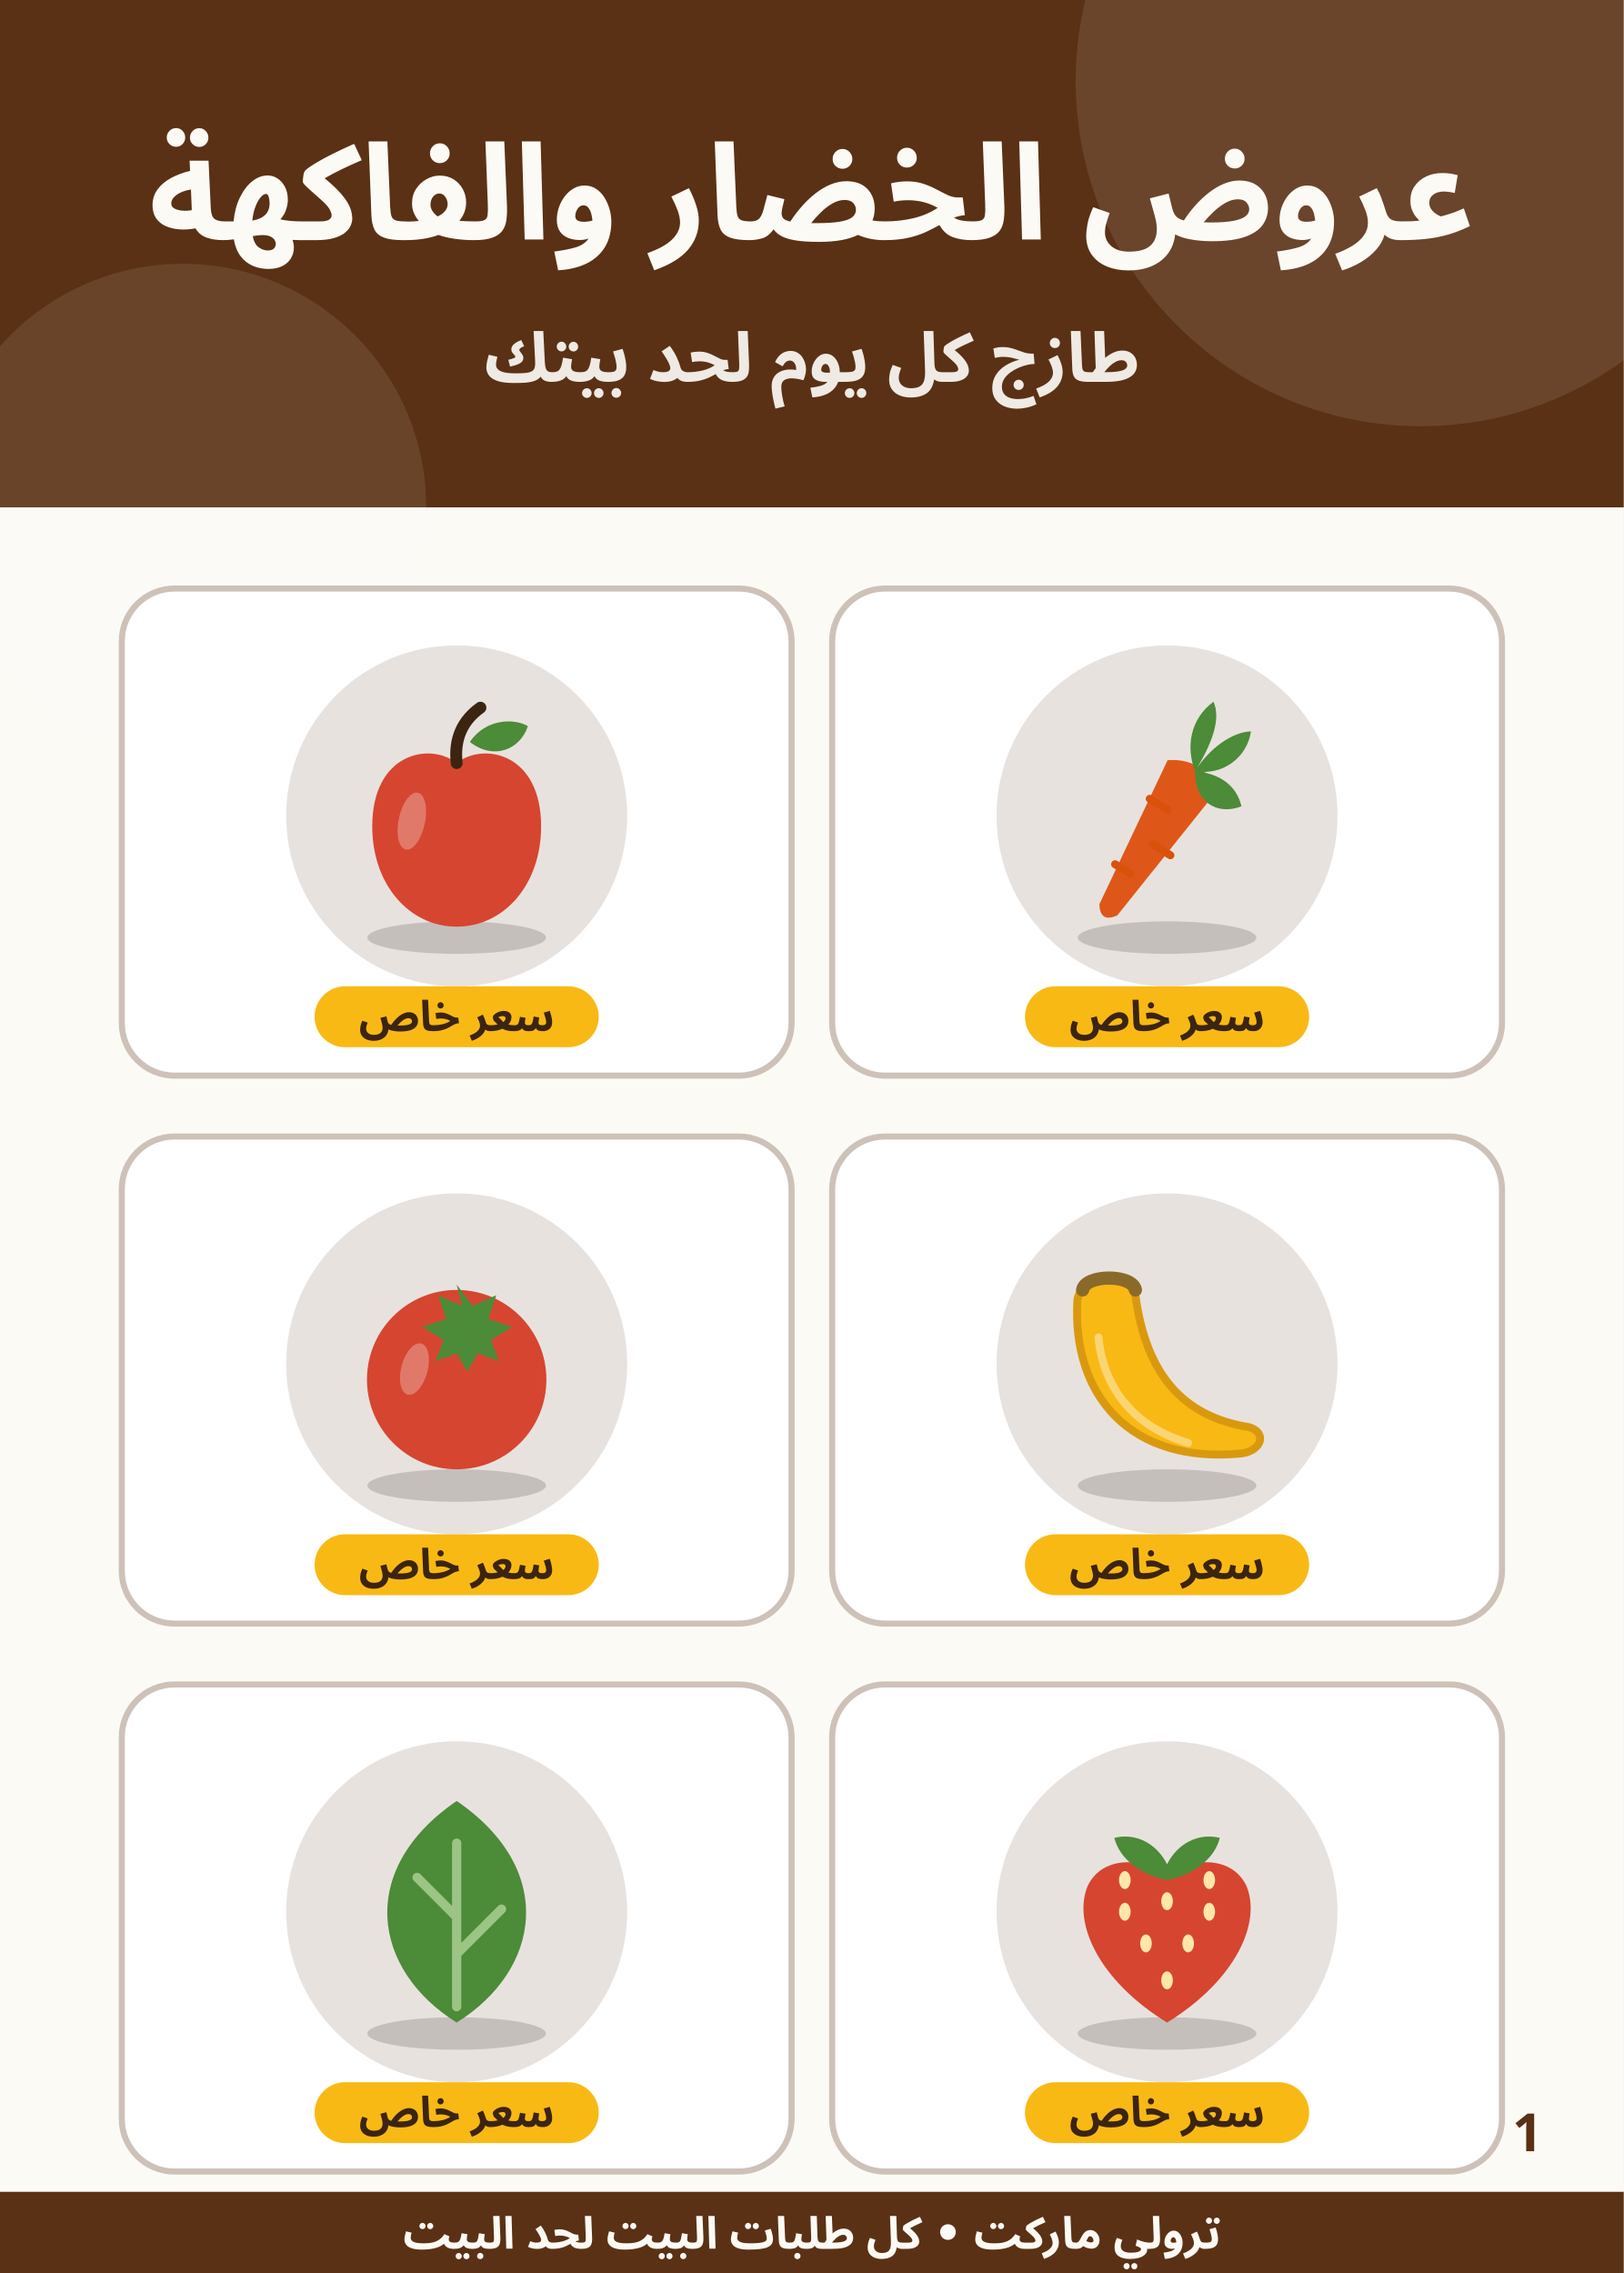
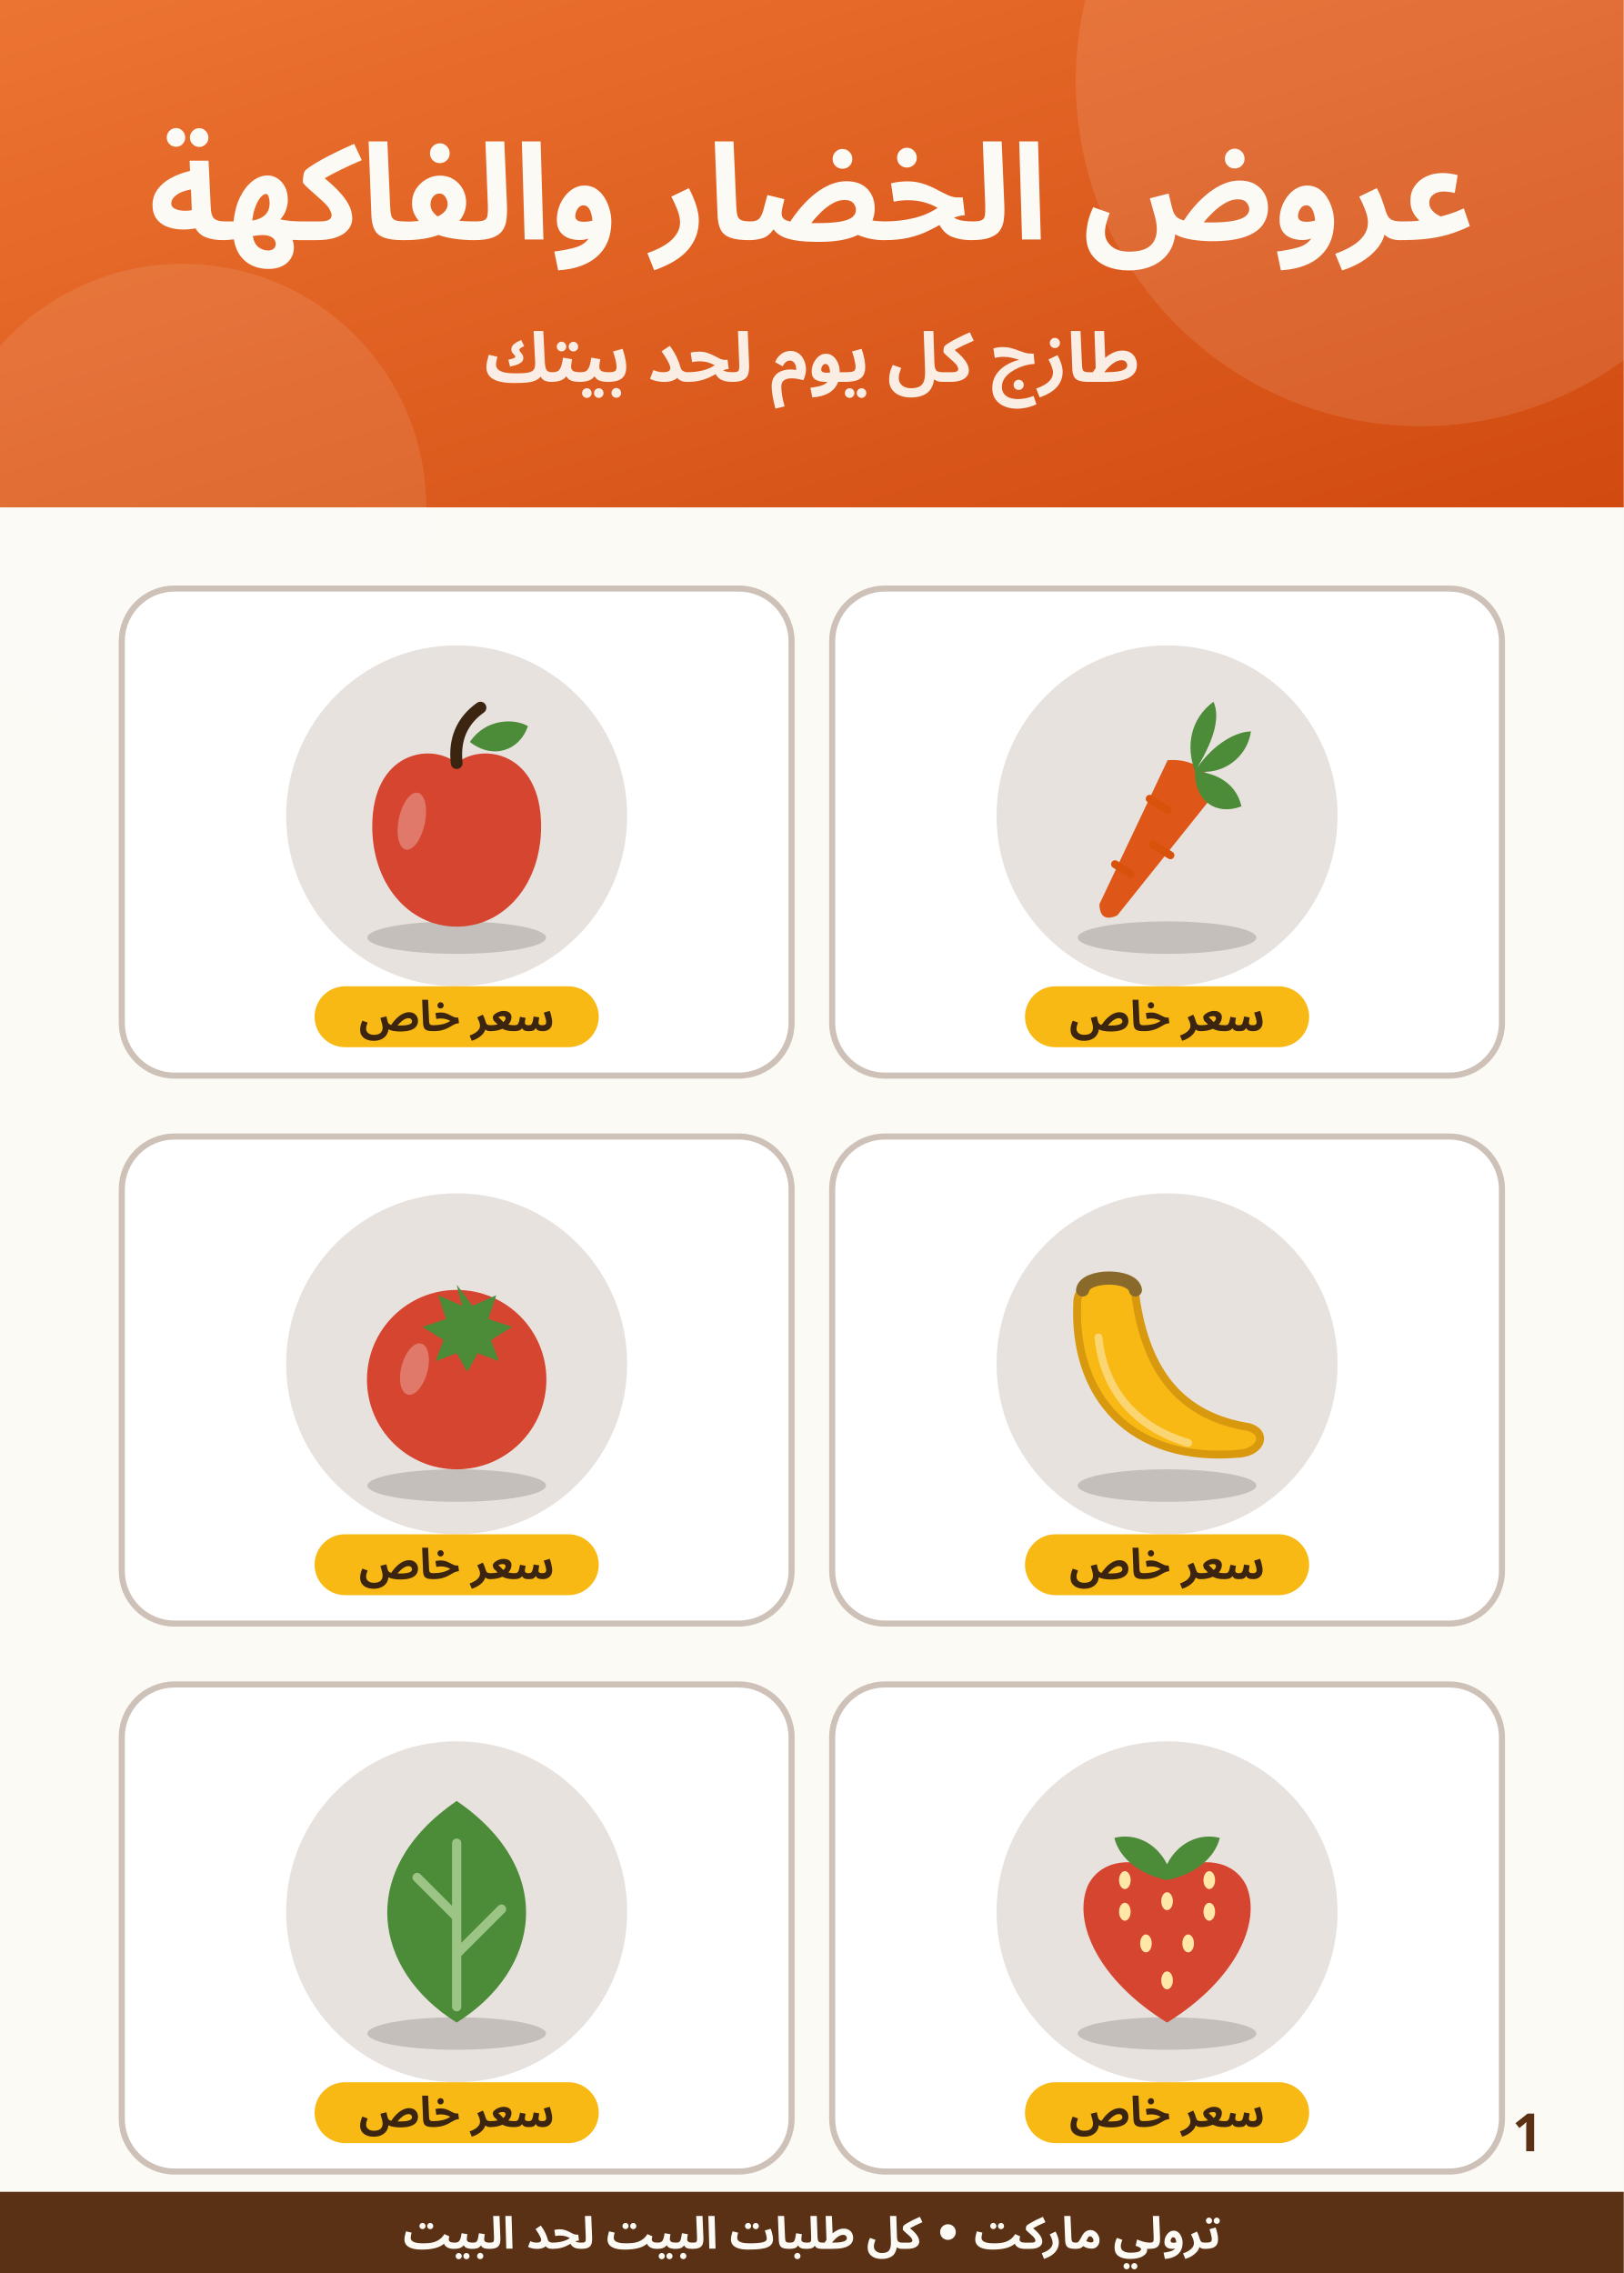
<svg xmlns="http://www.w3.org/2000/svg" viewBox="0 0 800 1120" width="800" height="1120">
+   <defs>
+     <linearGradient id="bgL" x1="0" y1="0" x2="1" y2="1">
+       <stop offset="0" stop-color="#EC7432" />
+       <stop offset="1" stop-color="#D14A10" />
+     </linearGradient>
+   </defs>
  <rect width="800" height="1120" fill="#FCFAF5" />
-   <rect width="800" height="250" fill="#5A3114" />
+   <rect width="800" height="250" fill="url(#bgL)" />
  <circle cx="700" cy="40" r="170" fill="#fff" opacity=".10" />
  <circle cx="90" cy="250" r="120" fill="#fff" opacity=".09" />
  <text x="400" y="118" text-anchor="middle" font-family="Cairo,'Segoe UI',Tahoma,'Noto Sans Arabic','Noto Naskh Arabic','DejaVu Sans',Arial,sans-serif" font-size="66" font-weight="800" fill="#FCFAF5" direction="rtl">عروض الخضار والفاكهة</text>
  <text x="400" y="188" text-anchor="middle" font-family="Cairo,'Segoe UI',Tahoma,'Noto Sans Arabic','Noto Naskh Arabic','DejaVu Sans',Arial,sans-serif" font-size="34" font-weight="600" fill="#FCFAF5" opacity=".92" direction="rtl">طازج كل يوم لحد بيتك</text>
  <rect x="60" y="290" width="330" height="240" rx="26" fill="#fff" />
  <rect x="60" y="290" width="330" height="240" rx="26" fill="none" stroke="#cec1b8" stroke-width="3" />
  <circle cx="225" cy="402" r="84" fill="#e8e2de" />
  <ellipse cx="225" cy="462" rx="44" ry="8" fill="#000" opacity=".16" />
  <g transform="translate(225 402) rotate(0) scale(1.300) translate(-50 -50)">
    <path d="M50 30C40 22 18 26 18 54c0 22 14 38 32 38s32-16 32-38C82 26 60 22 50 30z" fill="#D64530" />
    <path d="M50 30c-1-9 2-16 9-21" fill="none" stroke="#3B2410" stroke-width="4.5" stroke-linecap="round" />
    <path d="M55 22c6-9 17-9 22-6-3 9-13 13-22 6z" fill="#4C8B38" />
    <ellipse cx="33" cy="52" rx="5" ry="11" fill="#fff" opacity=".28" transform="rotate(12 33 52)" />
  </g>
  <rect x="155" y="486" width="140" height="30" rx="15" fill="#F9B914" />
  <text x="225" y="508" text-anchor="middle" font-family="Cairo,'Segoe UI',Tahoma,'Noto Sans Arabic','Noto Naskh Arabic','DejaVu Sans',Arial,sans-serif" font-size="21" font-weight="800" fill="#3B2410" direction="rtl">سعر خاص</text>
  <rect x="410" y="290" width="330" height="240" rx="26" fill="#fff" />
  <rect x="410" y="290" width="330" height="240" rx="26" fill="none" stroke="#cec1b8" stroke-width="3" />
  <circle cx="575" cy="402" r="84" fill="#e8e2de" />
  <ellipse cx="575" cy="462" rx="44" ry="8" fill="#000" opacity=".16" />
  <g transform="translate(575 402) rotate(0) scale(1.300) translate(-50 -50)">
    <g transform="rotate(32 50 50)">
      <path d="M39 32Q50 24 61 32L54 92Q50 98 46 92Z" fill="#DE5718" />
      <path d="M41 48h8M51 62h8M43 76h7" stroke="#D9520C" stroke-width="3" stroke-linecap="round" />
      <path d="M50 30c-8-6-12-16-8-26 6 4 8 14 8 26zM50 30c0-10 4-20 10-24 4 9 0 20-10 24zM50 30c8-4 16-4 22 2-6 8-16 8-22-2z" fill="#4C8B38" />
    </g>
  </g>
  <rect x="505" y="486" width="140" height="30" rx="15" fill="#F9B914" />
  <text x="575" y="508" text-anchor="middle" font-family="Cairo,'Segoe UI',Tahoma,'Noto Sans Arabic','Noto Naskh Arabic','DejaVu Sans',Arial,sans-serif" font-size="21" font-weight="800" fill="#3B2410" direction="rtl">سعر خاص</text>
  <rect x="60" y="560" width="330" height="240" rx="26" fill="#fff" />
  <rect x="60" y="560" width="330" height="240" rx="26" fill="none" stroke="#cec1b8" stroke-width="3" />
  <circle cx="225" cy="672" r="84" fill="#e8e2de" />
  <ellipse cx="225" cy="732" rx="44" ry="8" fill="#000" opacity=".16" />
  <g transform="translate(225 672) rotate(0) scale(1.300) translate(-50 -50)">
    <circle cx="50" cy="56" r="34" fill="#D64530" />
    <path d="M50 20l6 8 9-4-3 9 9 3-8 5 3 8-8-3-4 7-4-7-8 3 3-8-8-5 9-3-3-9 9 4z" fill="#4C8B38" />
    <ellipse cx="34" cy="52" rx="5" ry="10" fill="#fff" opacity=".28" transform="rotate(15 34 52)" />
  </g>
  <rect x="155" y="756" width="140" height="30" rx="15" fill="#F9B914" />
  <text x="225" y="778" text-anchor="middle" font-family="Cairo,'Segoe UI',Tahoma,'Noto Sans Arabic','Noto Naskh Arabic','DejaVu Sans',Arial,sans-serif" font-size="21" font-weight="800" fill="#3B2410" direction="rtl">سعر خاص</text>
  <rect x="410" y="560" width="330" height="240" rx="26" fill="#fff" />
  <rect x="410" y="560" width="330" height="240" rx="26" fill="none" stroke="#cec1b8" stroke-width="3" />
  <circle cx="575" cy="672" r="84" fill="#e8e2de" />
  <ellipse cx="575" cy="732" rx="44" ry="8" fill="#000" opacity=".16" />
  <g transform="translate(575 672) rotate(0) scale(1.300) translate(-50 -50)">
    <path d="M16 26C14 62 36 88 78 84c8-1 10-8 3-10C56 70 42 54 38 24c-1-8-21-8-22 2z" fill="#F9B914" stroke="#D9990F" stroke-width="3" stroke-linejoin="round" />
    <path d="M18 22c1-6 19-6 20 0" stroke="#8A6A2A" stroke-width="5" fill="none" stroke-linecap="round" />
    <path d="M24 40c2 20 14 34 34 40" stroke="#fff" stroke-width="3" opacity=".4" fill="none" stroke-linecap="round" />
  </g>
  <rect x="505" y="756" width="140" height="30" rx="15" fill="#F9B914" />
  <text x="575" y="778" text-anchor="middle" font-family="Cairo,'Segoe UI',Tahoma,'Noto Sans Arabic','Noto Naskh Arabic','DejaVu Sans',Arial,sans-serif" font-size="21" font-weight="800" fill="#3B2410" direction="rtl">سعر خاص</text>
  <rect x="60" y="830" width="330" height="240" rx="26" fill="#fff" />
  <rect x="60" y="830" width="330" height="240" rx="26" fill="none" stroke="#cec1b8" stroke-width="3" />
  <circle cx="225" cy="942" r="84" fill="#e8e2de" />
  <ellipse cx="225" cy="1002" rx="44" ry="8" fill="#000" opacity=".16" />
  <g transform="translate(225 942) rotate(0) scale(1.300) translate(-50 -50)">
    <path d="M50 92C18 72 12 34 50 8c38 26 32 64 0 84z" fill="#4C8B38" />
    <path d="M50 86V24M50 52l-15-15M50 66l17-17" stroke="#9CC585" stroke-width="3.5" fill="none" stroke-linecap="round" />
  </g>
  <rect x="155" y="1026" width="140" height="30" rx="15" fill="#F9B914" />
  <text x="225" y="1048" text-anchor="middle" font-family="Cairo,'Segoe UI',Tahoma,'Noto Sans Arabic','Noto Naskh Arabic','DejaVu Sans',Arial,sans-serif" font-size="21" font-weight="800" fill="#3B2410" direction="rtl">سعر خاص</text>
  <rect x="410" y="830" width="330" height="240" rx="26" fill="#fff" />
  <rect x="410" y="830" width="330" height="240" rx="26" fill="none" stroke="#cec1b8" stroke-width="3" />
  <circle cx="575" cy="942" r="84" fill="#e8e2de" />
  <ellipse cx="575" cy="1002" rx="44" ry="8" fill="#000" opacity=".16" />
  <g transform="translate(575 942) rotate(0) scale(1.300) translate(-50 -50)">
    <path d="M50 92C24 76 14 54 20 40c6-12 22-10 30-4 8-6 24-8 30 4 6 14-4 36-30 52z" fill="#D64530" />
    <ellipse cx="34" cy="50" rx="2.2" ry="3.4" fill="#FFE7A8" />
    <ellipse cx="50" cy="46" rx="2.2" ry="3.4" fill="#FFE7A8" />
    <ellipse cx="66" cy="50" rx="2.2" ry="3.4" fill="#FFE7A8" />
    <ellipse cx="42" cy="62" rx="2.2" ry="3.4" fill="#FFE7A8" />
    <ellipse cx="58" cy="62" rx="2.2" ry="3.4" fill="#FFE7A8" />
    <ellipse cx="50" cy="76" rx="2.2" ry="3.4" fill="#FFE7A8" />
    <ellipse cx="34" cy="38" rx="2.2" ry="3.4" fill="#FFE7A8" />
    <ellipse cx="66" cy="38" rx="2.2" ry="3.4" fill="#FFE7A8" />
    <path d="M50 38c-10-2-18-8-20-16 8-2 16 2 20 10 4-8 12-12 20-10-2 8-10 14-20 16z" fill="#4C8B38" />
  </g>
  <rect x="505" y="1026" width="140" height="30" rx="15" fill="#F9B914" />
  <text x="575" y="1048" text-anchor="middle" font-family="Cairo,'Segoe UI',Tahoma,'Noto Sans Arabic','Noto Naskh Arabic','DejaVu Sans',Arial,sans-serif" font-size="21" font-weight="800" fill="#3B2410" direction="rtl">سعر خاص</text>
  <rect y="1080" width="800" height="40" fill="#5A3114" />
  <text x="400" y="1108" text-anchor="middle" font-family="Cairo,'Segoe UI',Tahoma,'Noto Sans Arabic','Noto Naskh Arabic','DejaVu Sans',Arial,sans-serif" font-size="22" font-weight="700" fill="#FCFAF5" direction="rtl">ترولي ماركت • كل طلبات البيت لحد البيت</text>
  <text x="760" y="1060" text-anchor="end" font-family="Cairo,'Segoe UI',Tahoma,'Noto Sans Arabic','Noto Naskh Arabic','DejaVu Sans',Arial,sans-serif" font-size="26" font-weight="800" fill="#5A3114">1</text>
</svg>
